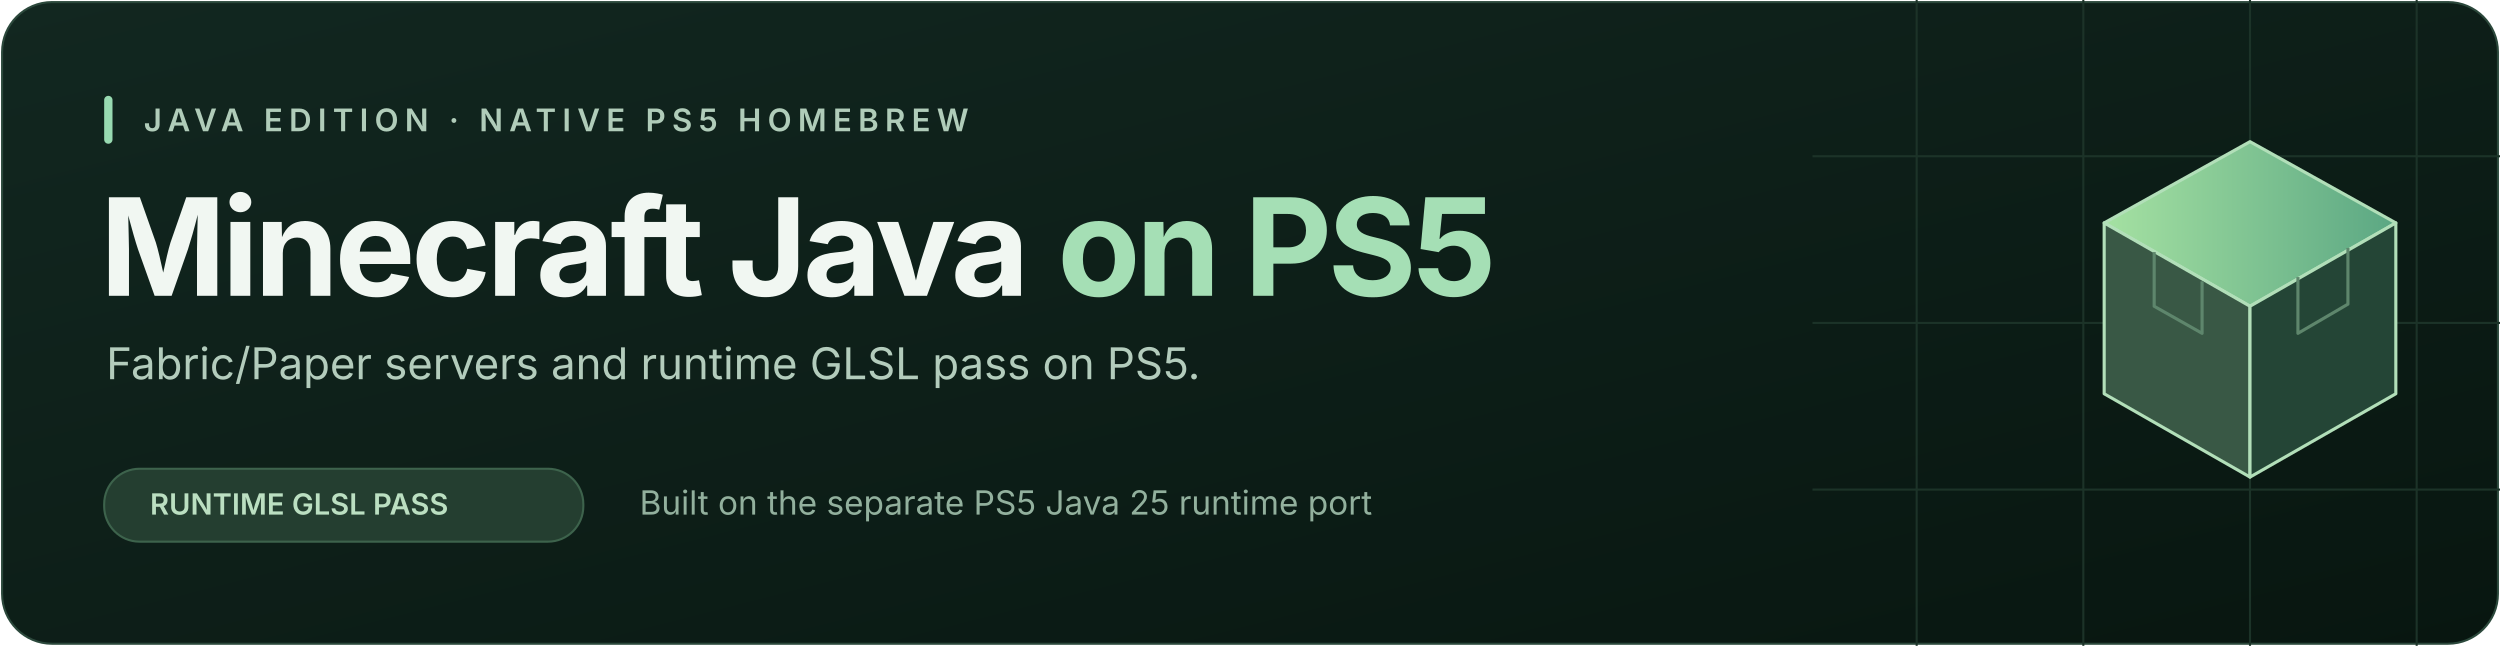
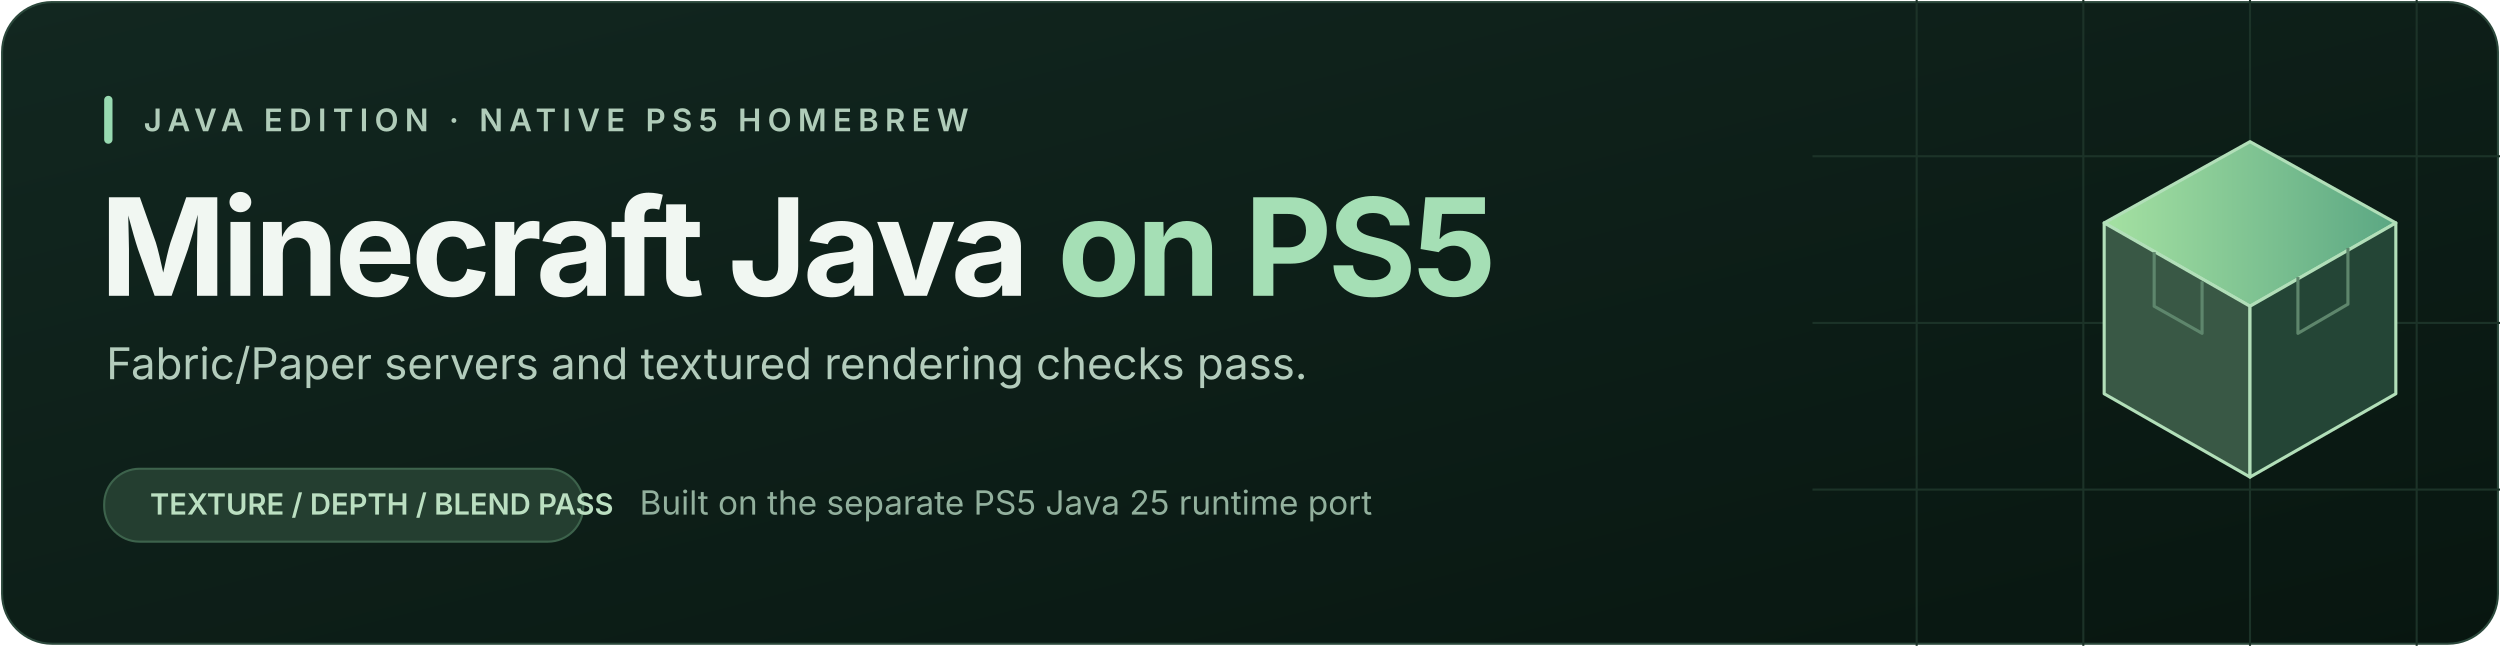
<svg xmlns="http://www.w3.org/2000/svg" width="1200" height="310" viewBox="0 0 1200 310" role="img" aria-labelledby="title description">
  <defs>
    <linearGradient id="background" x2="1" y2="1">
      <stop stop-color="#122720" />
      <stop offset="1" stop-color="#081610" />
    </linearGradient>
    <linearGradient id="grass">
      <stop stop-color="#a5e1a2" />
      <stop offset="1" stop-color="#5ba783" />
    </linearGradient>
  </defs>
  <rect x="1" y="1" width="1198" height="308" rx="24" fill="url(#background)" stroke="#2b483b" />
  <path d="M920 0v310M1000 0v310M1080 0v310M1160 0v310M870 75h330M870 155h330M870 235h330" stroke="#1c3328" />
  <g stroke="#b2dfb9" stroke-width="1.5" stroke-linejoin="round">
    <path d="M1010 107l70-39 70 39-70 40z" fill="url(#grass)" />
    <path d="M1010 107l70 40v82l-70-40z" fill="#395845" />
    <path d="M1080 147l70-40v82l-70 40z" fill="#244536" />
    <path d="M1034 121v26l23 13v-25M1103 133v27l24-14v-27" fill="none" stroke="#5e866c" />
  </g>
  <rect x="50" y="46" width="4" height="23" rx="2" fill="#98dab1" />
  <g font-family="Inter,Segoe UI,Arial,sans-serif">
    <text x="69" y="63" font-size="15" font-weight="600" letter-spacing="3" fill="#b0ccb9">JAVA EDITION · NATIVE PS5 HOMEBREW</text>
    <text x="48" y="142" font-size="65" font-weight="700" letter-spacing="-2" fill="#f1f7f2">Minecraft Java <tspan fill="#a5dfb5">on PS5</tspan>
    </text>
-     <text x="51" y="182" font-size="21" fill="#b3ccbc">Fabric/Paper servers and runtime GLSL pass on PS5.</text>
+     <text x="51" y="182" font-size="21" fill="#b3ccbc">Fabric/Paper servers and textured rendering checks pass.</text>
    <rect x="50" y="225" width="230" height="35" rx="17" fill="#243e30" stroke="#3d634c" />
-     <text x="72" y="247" font-size="14" font-weight="600" fill="#bbdfc1">RUNTIME GLSL PASS</text>
+     <text x="72" y="247" font-size="14" font-weight="600" fill="#bbdfc1">TEXTURE / DEPTH / BLEND PASS</text>
    <text x="307" y="247" font-size="16" fill="#92b09d">Built on the separate PS5 Java 25 runtime port</text>
  </g>
</svg>
